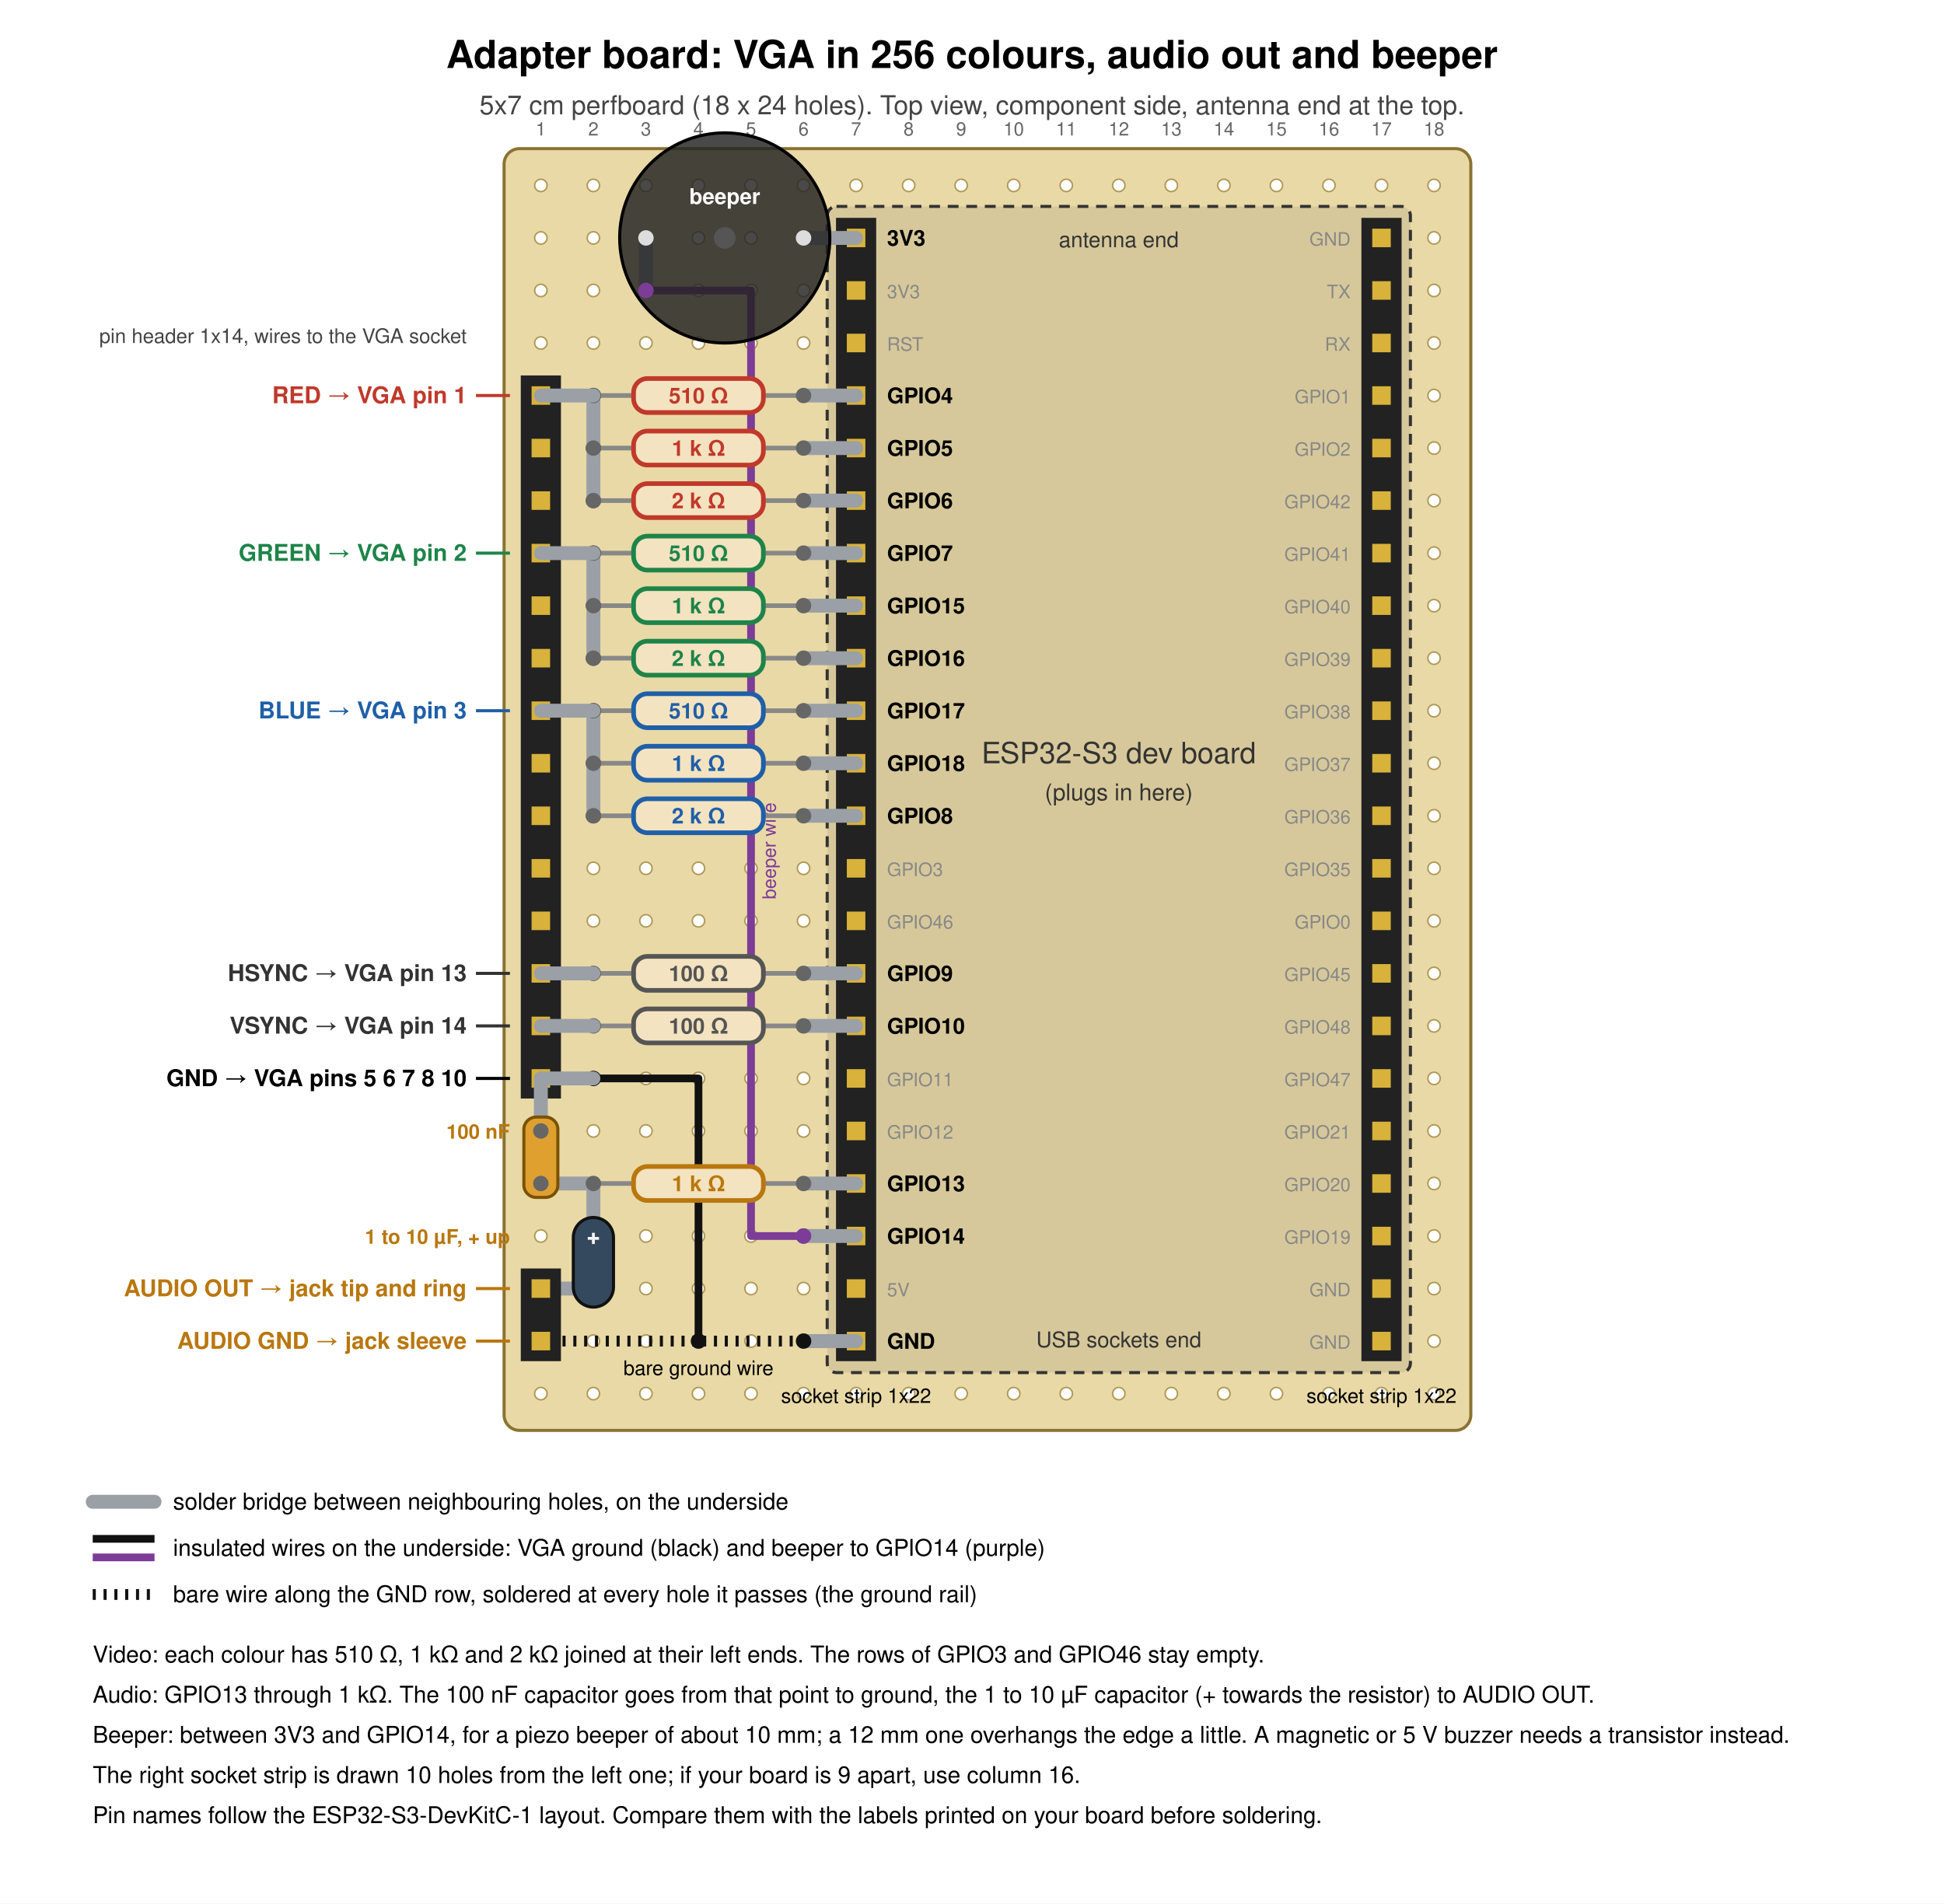
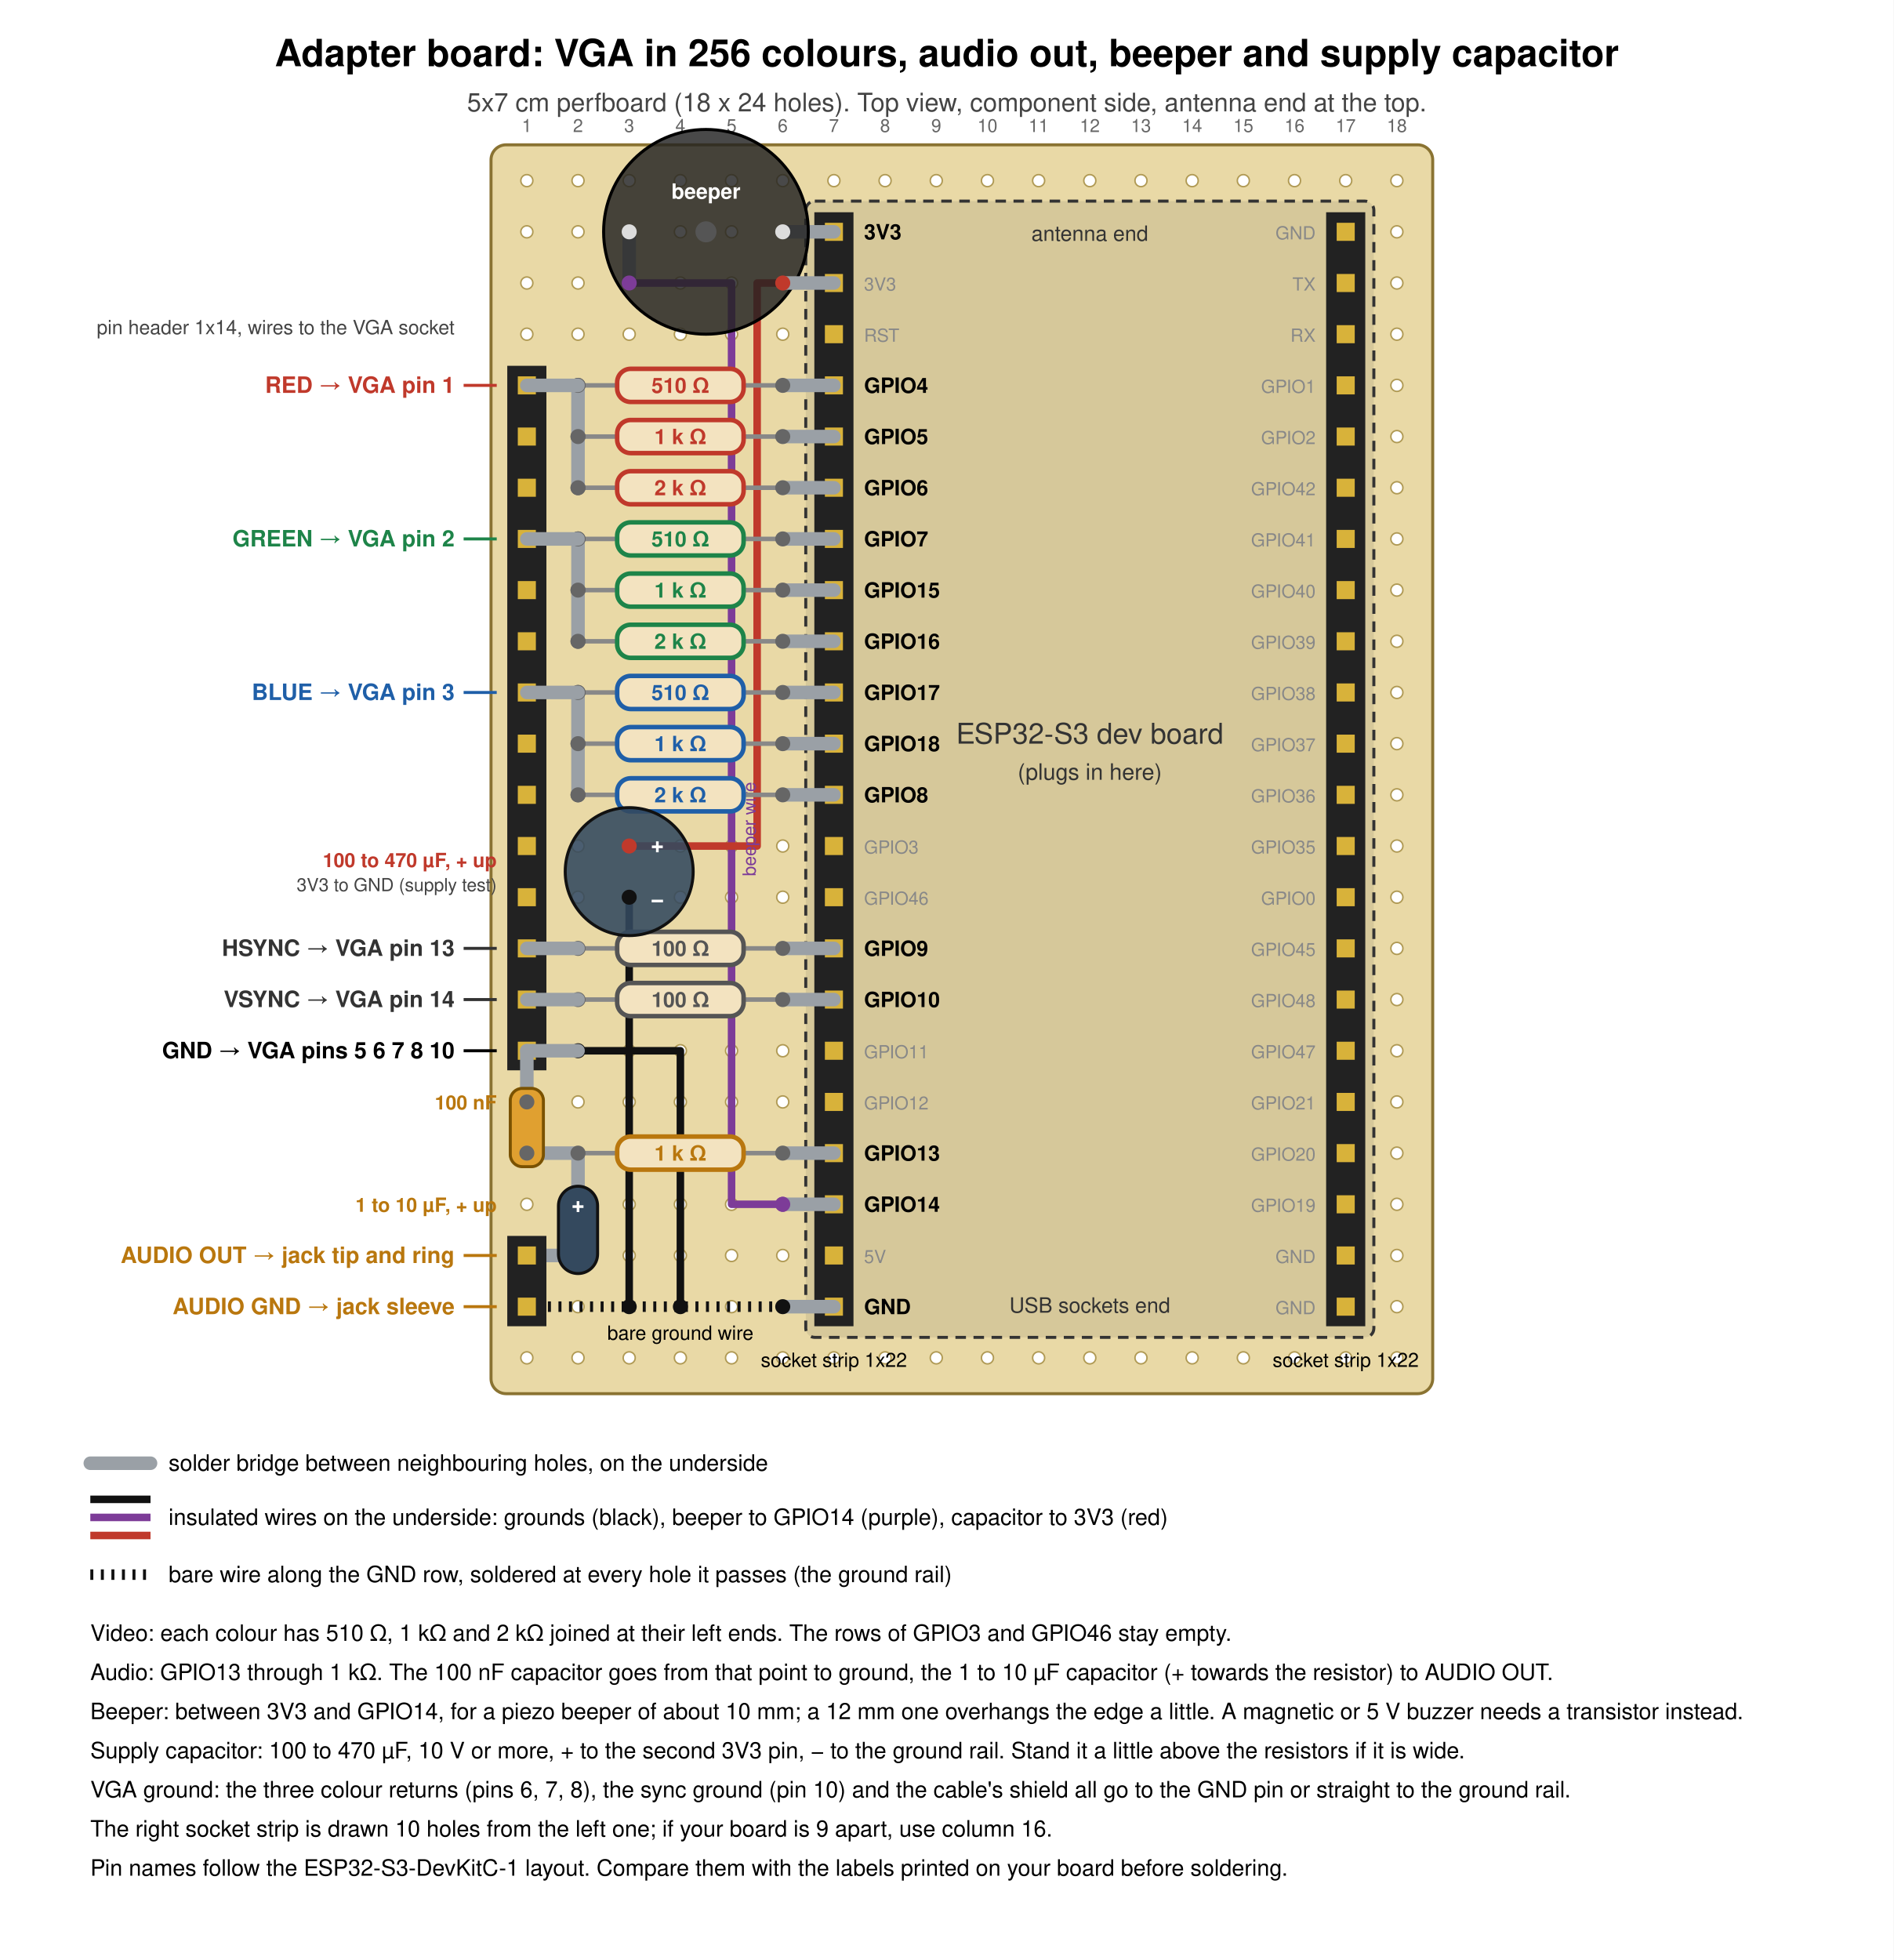
- <svg xmlns="http://www.w3.org/2000/svg" width="1258" height="1232" viewBox="0 0 1258 1232" font-family="Helvetica,Arial,sans-serif">
-   <rect width="1258" height="1232" fill="#fff" />
-   <text x="629.0" y="44" text-anchor="middle" font-size="25" font-weight="bold">Adapter board: VGA in 256 colours, audio out and beeper</text>
+ <svg xmlns="http://www.w3.org/2000/svg" width="1258" height="1302" viewBox="0 0 1258 1302" font-family="Helvetica,Arial,sans-serif">
+   <rect width="1258" height="1302" fill="#fff" />
+   <text x="629.0" y="44" text-anchor="middle" font-size="25" font-weight="bold">Adapter board: VGA in 256 colours, audio out, beeper and supply capacitor</text>
  <text x="629.0" y="74" text-anchor="middle" font-size="17" fill="#444">5x7 cm perfboard (18 x 24 holes). Top view, component side, antenna end at the top.</text>
  <rect x="326.2" y="96.2" width="625.6" height="829.6" rx="10" fill="#e9d9a6" stroke="#8a7332" stroke-width="2" />
  <circle cx="350" cy="120" r="4" fill="#fff" stroke="#b09a55" />
  <circle cx="350" cy="154" r="4" fill="#fff" stroke="#b09a55" />
  <circle cx="350" cy="188" r="4" fill="#fff" stroke="#b09a55" />
  <circle cx="350" cy="222" r="4" fill="#fff" stroke="#b09a55" />
  <circle cx="350" cy="256" r="4" fill="#fff" stroke="#b09a55" />
  <circle cx="350" cy="290" r="4" fill="#fff" stroke="#b09a55" />
  <circle cx="350" cy="324" r="4" fill="#fff" stroke="#b09a55" />
  <circle cx="350" cy="358" r="4" fill="#fff" stroke="#b09a55" />
  <circle cx="350" cy="392" r="4" fill="#fff" stroke="#b09a55" />
  <circle cx="350" cy="426" r="4" fill="#fff" stroke="#b09a55" />
  <circle cx="350" cy="460" r="4" fill="#fff" stroke="#b09a55" />
  <circle cx="350" cy="494" r="4" fill="#fff" stroke="#b09a55" />
  <circle cx="350" cy="528" r="4" fill="#fff" stroke="#b09a55" />
  <circle cx="350" cy="562" r="4" fill="#fff" stroke="#b09a55" />
  <circle cx="350" cy="596" r="4" fill="#fff" stroke="#b09a55" />
  <circle cx="350" cy="630" r="4" fill="#fff" stroke="#b09a55" />
  <circle cx="350" cy="664" r="4" fill="#fff" stroke="#b09a55" />
  <circle cx="350" cy="698" r="4" fill="#fff" stroke="#b09a55" />
  <circle cx="350" cy="732" r="4" fill="#fff" stroke="#b09a55" />
  <circle cx="350" cy="766" r="4" fill="#fff" stroke="#b09a55" />
  <circle cx="350" cy="800" r="4" fill="#fff" stroke="#b09a55" />
  <circle cx="350" cy="834" r="4" fill="#fff" stroke="#b09a55" />
  <circle cx="350" cy="868" r="4" fill="#fff" stroke="#b09a55" />
  <circle cx="350" cy="902" r="4" fill="#fff" stroke="#b09a55" />
  <text x="350" y="87.7" text-anchor="middle" font-size="12" fill="#666">1</text>
  <circle cx="384" cy="120" r="4" fill="#fff" stroke="#b09a55" />
  <circle cx="384" cy="154" r="4" fill="#fff" stroke="#b09a55" />
  <circle cx="384" cy="188" r="4" fill="#fff" stroke="#b09a55" />
  <circle cx="384" cy="222" r="4" fill="#fff" stroke="#b09a55" />
  <circle cx="384" cy="256" r="4" fill="#fff" stroke="#b09a55" />
  <circle cx="384" cy="290" r="4" fill="#fff" stroke="#b09a55" />
  <circle cx="384" cy="324" r="4" fill="#fff" stroke="#b09a55" />
  <circle cx="384" cy="358" r="4" fill="#fff" stroke="#b09a55" />
  <circle cx="384" cy="392" r="4" fill="#fff" stroke="#b09a55" />
  <circle cx="384" cy="426" r="4" fill="#fff" stroke="#b09a55" />
  <circle cx="384" cy="460" r="4" fill="#fff" stroke="#b09a55" />
  <circle cx="384" cy="494" r="4" fill="#fff" stroke="#b09a55" />
  <circle cx="384" cy="528" r="4" fill="#fff" stroke="#b09a55" />
  <circle cx="384" cy="562" r="4" fill="#fff" stroke="#b09a55" />
  <circle cx="384" cy="596" r="4" fill="#fff" stroke="#b09a55" />
  <circle cx="384" cy="630" r="4" fill="#fff" stroke="#b09a55" />
  <circle cx="384" cy="664" r="4" fill="#fff" stroke="#b09a55" />
  <circle cx="384" cy="698" r="4" fill="#fff" stroke="#b09a55" />
  <circle cx="384" cy="732" r="4" fill="#fff" stroke="#b09a55" />
  <circle cx="384" cy="766" r="4" fill="#fff" stroke="#b09a55" />
  <circle cx="384" cy="800" r="4" fill="#fff" stroke="#b09a55" />
  <circle cx="384" cy="834" r="4" fill="#fff" stroke="#b09a55" />
  <circle cx="384" cy="868" r="4" fill="#fff" stroke="#b09a55" />
  <circle cx="384" cy="902" r="4" fill="#fff" stroke="#b09a55" />
  <text x="384" y="87.7" text-anchor="middle" font-size="12" fill="#666">2</text>
  <circle cx="418" cy="120" r="4" fill="#fff" stroke="#b09a55" />
  <circle cx="418" cy="154" r="4" fill="#fff" stroke="#b09a55" />
  <circle cx="418" cy="188" r="4" fill="#fff" stroke="#b09a55" />
  <circle cx="418" cy="222" r="4" fill="#fff" stroke="#b09a55" />
  <circle cx="418" cy="256" r="4" fill="#fff" stroke="#b09a55" />
  <circle cx="418" cy="290" r="4" fill="#fff" stroke="#b09a55" />
  <circle cx="418" cy="324" r="4" fill="#fff" stroke="#b09a55" />
  <circle cx="418" cy="358" r="4" fill="#fff" stroke="#b09a55" />
  <circle cx="418" cy="392" r="4" fill="#fff" stroke="#b09a55" />
  <circle cx="418" cy="426" r="4" fill="#fff" stroke="#b09a55" />
  <circle cx="418" cy="460" r="4" fill="#fff" stroke="#b09a55" />
  <circle cx="418" cy="494" r="4" fill="#fff" stroke="#b09a55" />
  <circle cx="418" cy="528" r="4" fill="#fff" stroke="#b09a55" />
  <circle cx="418" cy="562" r="4" fill="#fff" stroke="#b09a55" />
  <circle cx="418" cy="596" r="4" fill="#fff" stroke="#b09a55" />
  <circle cx="418" cy="630" r="4" fill="#fff" stroke="#b09a55" />
  <circle cx="418" cy="664" r="4" fill="#fff" stroke="#b09a55" />
  <circle cx="418" cy="698" r="4" fill="#fff" stroke="#b09a55" />
  <circle cx="418" cy="732" r="4" fill="#fff" stroke="#b09a55" />
  <circle cx="418" cy="766" r="4" fill="#fff" stroke="#b09a55" />
  <circle cx="418" cy="800" r="4" fill="#fff" stroke="#b09a55" />
  <circle cx="418" cy="834" r="4" fill="#fff" stroke="#b09a55" />
  <circle cx="418" cy="868" r="4" fill="#fff" stroke="#b09a55" />
  <circle cx="418" cy="902" r="4" fill="#fff" stroke="#b09a55" />
  <text x="418" y="87.7" text-anchor="middle" font-size="12" fill="#666">3</text>
  <circle cx="452" cy="120" r="4" fill="#fff" stroke="#b09a55" />
  <circle cx="452" cy="154" r="4" fill="#fff" stroke="#b09a55" />
  <circle cx="452" cy="188" r="4" fill="#fff" stroke="#b09a55" />
  <circle cx="452" cy="222" r="4" fill="#fff" stroke="#b09a55" />
  <circle cx="452" cy="256" r="4" fill="#fff" stroke="#b09a55" />
  <circle cx="452" cy="290" r="4" fill="#fff" stroke="#b09a55" />
  <circle cx="452" cy="324" r="4" fill="#fff" stroke="#b09a55" />
  <circle cx="452" cy="358" r="4" fill="#fff" stroke="#b09a55" />
  <circle cx="452" cy="392" r="4" fill="#fff" stroke="#b09a55" />
  <circle cx="452" cy="426" r="4" fill="#fff" stroke="#b09a55" />
  <circle cx="452" cy="460" r="4" fill="#fff" stroke="#b09a55" />
  <circle cx="452" cy="494" r="4" fill="#fff" stroke="#b09a55" />
  <circle cx="452" cy="528" r="4" fill="#fff" stroke="#b09a55" />
  <circle cx="452" cy="562" r="4" fill="#fff" stroke="#b09a55" />
  <circle cx="452" cy="596" r="4" fill="#fff" stroke="#b09a55" />
  <circle cx="452" cy="630" r="4" fill="#fff" stroke="#b09a55" />
  <circle cx="452" cy="664" r="4" fill="#fff" stroke="#b09a55" />
  <circle cx="452" cy="698" r="4" fill="#fff" stroke="#b09a55" />
  <circle cx="452" cy="732" r="4" fill="#fff" stroke="#b09a55" />
  <circle cx="452" cy="766" r="4" fill="#fff" stroke="#b09a55" />
  <circle cx="452" cy="800" r="4" fill="#fff" stroke="#b09a55" />
  <circle cx="452" cy="834" r="4" fill="#fff" stroke="#b09a55" />
  <circle cx="452" cy="868" r="4" fill="#fff" stroke="#b09a55" />
  <circle cx="452" cy="902" r="4" fill="#fff" stroke="#b09a55" />
  <text x="452" y="87.7" text-anchor="middle" font-size="12" fill="#666">4</text>
  <circle cx="486" cy="120" r="4" fill="#fff" stroke="#b09a55" />
  <circle cx="486" cy="154" r="4" fill="#fff" stroke="#b09a55" />
  <circle cx="486" cy="188" r="4" fill="#fff" stroke="#b09a55" />
  <circle cx="486" cy="222" r="4" fill="#fff" stroke="#b09a55" />
  <circle cx="486" cy="256" r="4" fill="#fff" stroke="#b09a55" />
  <circle cx="486" cy="290" r="4" fill="#fff" stroke="#b09a55" />
  <circle cx="486" cy="324" r="4" fill="#fff" stroke="#b09a55" />
  <circle cx="486" cy="358" r="4" fill="#fff" stroke="#b09a55" />
  <circle cx="486" cy="392" r="4" fill="#fff" stroke="#b09a55" />
  <circle cx="486" cy="426" r="4" fill="#fff" stroke="#b09a55" />
  <circle cx="486" cy="460" r="4" fill="#fff" stroke="#b09a55" />
  <circle cx="486" cy="494" r="4" fill="#fff" stroke="#b09a55" />
  <circle cx="486" cy="528" r="4" fill="#fff" stroke="#b09a55" />
  <circle cx="486" cy="562" r="4" fill="#fff" stroke="#b09a55" />
  <circle cx="486" cy="596" r="4" fill="#fff" stroke="#b09a55" />
  <circle cx="486" cy="630" r="4" fill="#fff" stroke="#b09a55" />
  <circle cx="486" cy="664" r="4" fill="#fff" stroke="#b09a55" />
  <circle cx="486" cy="698" r="4" fill="#fff" stroke="#b09a55" />
  <circle cx="486" cy="732" r="4" fill="#fff" stroke="#b09a55" />
  <circle cx="486" cy="766" r="4" fill="#fff" stroke="#b09a55" />
  <circle cx="486" cy="800" r="4" fill="#fff" stroke="#b09a55" />
  <circle cx="486" cy="834" r="4" fill="#fff" stroke="#b09a55" />
  <circle cx="486" cy="868" r="4" fill="#fff" stroke="#b09a55" />
  <circle cx="486" cy="902" r="4" fill="#fff" stroke="#b09a55" />
  <text x="486" y="87.7" text-anchor="middle" font-size="12" fill="#666">5</text>
  <circle cx="520" cy="120" r="4" fill="#fff" stroke="#b09a55" />
  <circle cx="520" cy="154" r="4" fill="#fff" stroke="#b09a55" />
  <circle cx="520" cy="188" r="4" fill="#fff" stroke="#b09a55" />
  <circle cx="520" cy="222" r="4" fill="#fff" stroke="#b09a55" />
  <circle cx="520" cy="256" r="4" fill="#fff" stroke="#b09a55" />
  <circle cx="520" cy="290" r="4" fill="#fff" stroke="#b09a55" />
  <circle cx="520" cy="324" r="4" fill="#fff" stroke="#b09a55" />
  <circle cx="520" cy="358" r="4" fill="#fff" stroke="#b09a55" />
  <circle cx="520" cy="392" r="4" fill="#fff" stroke="#b09a55" />
  <circle cx="520" cy="426" r="4" fill="#fff" stroke="#b09a55" />
  <circle cx="520" cy="460" r="4" fill="#fff" stroke="#b09a55" />
  <circle cx="520" cy="494" r="4" fill="#fff" stroke="#b09a55" />
  <circle cx="520" cy="528" r="4" fill="#fff" stroke="#b09a55" />
  <circle cx="520" cy="562" r="4" fill="#fff" stroke="#b09a55" />
  <circle cx="520" cy="596" r="4" fill="#fff" stroke="#b09a55" />
  <circle cx="520" cy="630" r="4" fill="#fff" stroke="#b09a55" />
  <circle cx="520" cy="664" r="4" fill="#fff" stroke="#b09a55" />
  <circle cx="520" cy="698" r="4" fill="#fff" stroke="#b09a55" />
  <circle cx="520" cy="732" r="4" fill="#fff" stroke="#b09a55" />
  <circle cx="520" cy="766" r="4" fill="#fff" stroke="#b09a55" />
  <circle cx="520" cy="800" r="4" fill="#fff" stroke="#b09a55" />
  <circle cx="520" cy="834" r="4" fill="#fff" stroke="#b09a55" />
  <circle cx="520" cy="868" r="4" fill="#fff" stroke="#b09a55" />
  <circle cx="520" cy="902" r="4" fill="#fff" stroke="#b09a55" />
  <text x="520" y="87.7" text-anchor="middle" font-size="12" fill="#666">6</text>
  <circle cx="554" cy="120" r="4" fill="#fff" stroke="#b09a55" />
  <circle cx="554" cy="154" r="4" fill="#fff" stroke="#b09a55" />
  <circle cx="554" cy="188" r="4" fill="#fff" stroke="#b09a55" />
  <circle cx="554" cy="222" r="4" fill="#fff" stroke="#b09a55" />
  <circle cx="554" cy="256" r="4" fill="#fff" stroke="#b09a55" />
  <circle cx="554" cy="290" r="4" fill="#fff" stroke="#b09a55" />
  <circle cx="554" cy="324" r="4" fill="#fff" stroke="#b09a55" />
  <circle cx="554" cy="358" r="4" fill="#fff" stroke="#b09a55" />
  <circle cx="554" cy="392" r="4" fill="#fff" stroke="#b09a55" />
  <circle cx="554" cy="426" r="4" fill="#fff" stroke="#b09a55" />
  <circle cx="554" cy="460" r="4" fill="#fff" stroke="#b09a55" />
  <circle cx="554" cy="494" r="4" fill="#fff" stroke="#b09a55" />
  <circle cx="554" cy="528" r="4" fill="#fff" stroke="#b09a55" />
  <circle cx="554" cy="562" r="4" fill="#fff" stroke="#b09a55" />
  <circle cx="554" cy="596" r="4" fill="#fff" stroke="#b09a55" />
  <circle cx="554" cy="630" r="4" fill="#fff" stroke="#b09a55" />
  <circle cx="554" cy="664" r="4" fill="#fff" stroke="#b09a55" />
  <circle cx="554" cy="698" r="4" fill="#fff" stroke="#b09a55" />
  <circle cx="554" cy="732" r="4" fill="#fff" stroke="#b09a55" />
  <circle cx="554" cy="766" r="4" fill="#fff" stroke="#b09a55" />
  <circle cx="554" cy="800" r="4" fill="#fff" stroke="#b09a55" />
  <circle cx="554" cy="834" r="4" fill="#fff" stroke="#b09a55" />
  <circle cx="554" cy="868" r="4" fill="#fff" stroke="#b09a55" />
  <circle cx="554" cy="902" r="4" fill="#fff" stroke="#b09a55" />
  <text x="554" y="87.7" text-anchor="middle" font-size="12" fill="#666">7</text>
  <circle cx="588" cy="120" r="4" fill="#fff" stroke="#b09a55" />
  <circle cx="588" cy="902" r="4" fill="#fff" stroke="#b09a55" />
  <text x="588" y="87.7" text-anchor="middle" font-size="12" fill="#666">8</text>
  <circle cx="622" cy="120" r="4" fill="#fff" stroke="#b09a55" />
  <circle cx="622" cy="902" r="4" fill="#fff" stroke="#b09a55" />
  <text x="622" y="87.7" text-anchor="middle" font-size="12" fill="#666">9</text>
  <circle cx="656" cy="120" r="4" fill="#fff" stroke="#b09a55" />
  <circle cx="656" cy="902" r="4" fill="#fff" stroke="#b09a55" />
  <text x="656" y="87.7" text-anchor="middle" font-size="12" fill="#666">10</text>
  <circle cx="690" cy="120" r="4" fill="#fff" stroke="#b09a55" />
  <circle cx="690" cy="902" r="4" fill="#fff" stroke="#b09a55" />
  <text x="690" y="87.7" text-anchor="middle" font-size="12" fill="#666">11</text>
  <circle cx="724" cy="120" r="4" fill="#fff" stroke="#b09a55" />
  <circle cx="724" cy="902" r="4" fill="#fff" stroke="#b09a55" />
  <text x="724" y="87.7" text-anchor="middle" font-size="12" fill="#666">12</text>
  <circle cx="758" cy="120" r="4" fill="#fff" stroke="#b09a55" />
  <circle cx="758" cy="902" r="4" fill="#fff" stroke="#b09a55" />
  <text x="758" y="87.7" text-anchor="middle" font-size="12" fill="#666">13</text>
  <circle cx="792" cy="120" r="4" fill="#fff" stroke="#b09a55" />
  <circle cx="792" cy="902" r="4" fill="#fff" stroke="#b09a55" />
  <text x="792" y="87.7" text-anchor="middle" font-size="12" fill="#666">14</text>
  <circle cx="826" cy="120" r="4" fill="#fff" stroke="#b09a55" />
  <circle cx="826" cy="902" r="4" fill="#fff" stroke="#b09a55" />
  <text x="826" y="87.7" text-anchor="middle" font-size="12" fill="#666">15</text>
  <circle cx="860" cy="120" r="4" fill="#fff" stroke="#b09a55" />
  <circle cx="860" cy="902" r="4" fill="#fff" stroke="#b09a55" />
  <text x="860" y="87.7" text-anchor="middle" font-size="12" fill="#666">16</text>
  <circle cx="894" cy="120" r="4" fill="#fff" stroke="#b09a55" />
  <circle cx="894" cy="154" r="4" fill="#fff" stroke="#b09a55" />
  <circle cx="894" cy="188" r="4" fill="#fff" stroke="#b09a55" />
  <circle cx="894" cy="222" r="4" fill="#fff" stroke="#b09a55" />
  <circle cx="894" cy="256" r="4" fill="#fff" stroke="#b09a55" />
  <circle cx="894" cy="290" r="4" fill="#fff" stroke="#b09a55" />
  <circle cx="894" cy="324" r="4" fill="#fff" stroke="#b09a55" />
  <circle cx="894" cy="358" r="4" fill="#fff" stroke="#b09a55" />
  <circle cx="894" cy="392" r="4" fill="#fff" stroke="#b09a55" />
  <circle cx="894" cy="426" r="4" fill="#fff" stroke="#b09a55" />
  <circle cx="894" cy="460" r="4" fill="#fff" stroke="#b09a55" />
  <circle cx="894" cy="494" r="4" fill="#fff" stroke="#b09a55" />
  <circle cx="894" cy="528" r="4" fill="#fff" stroke="#b09a55" />
  <circle cx="894" cy="562" r="4" fill="#fff" stroke="#b09a55" />
  <circle cx="894" cy="596" r="4" fill="#fff" stroke="#b09a55" />
  <circle cx="894" cy="630" r="4" fill="#fff" stroke="#b09a55" />
  <circle cx="894" cy="664" r="4" fill="#fff" stroke="#b09a55" />
  <circle cx="894" cy="698" r="4" fill="#fff" stroke="#b09a55" />
  <circle cx="894" cy="732" r="4" fill="#fff" stroke="#b09a55" />
  <circle cx="894" cy="766" r="4" fill="#fff" stroke="#b09a55" />
  <circle cx="894" cy="800" r="4" fill="#fff" stroke="#b09a55" />
  <circle cx="894" cy="834" r="4" fill="#fff" stroke="#b09a55" />
  <circle cx="894" cy="868" r="4" fill="#fff" stroke="#b09a55" />
  <circle cx="894" cy="902" r="4" fill="#fff" stroke="#b09a55" />
  <text x="894" y="87.7" text-anchor="middle" font-size="12" fill="#666">17</text>
  <circle cx="928" cy="120" r="4" fill="#fff" stroke="#b09a55" />
  <circle cx="928" cy="154" r="4" fill="#fff" stroke="#b09a55" />
  <circle cx="928" cy="188" r="4" fill="#fff" stroke="#b09a55" />
  <circle cx="928" cy="222" r="4" fill="#fff" stroke="#b09a55" />
  <circle cx="928" cy="256" r="4" fill="#fff" stroke="#b09a55" />
  <circle cx="928" cy="290" r="4" fill="#fff" stroke="#b09a55" />
  <circle cx="928" cy="324" r="4" fill="#fff" stroke="#b09a55" />
  <circle cx="928" cy="358" r="4" fill="#fff" stroke="#b09a55" />
  <circle cx="928" cy="392" r="4" fill="#fff" stroke="#b09a55" />
  <circle cx="928" cy="426" r="4" fill="#fff" stroke="#b09a55" />
  <circle cx="928" cy="460" r="4" fill="#fff" stroke="#b09a55" />
  <circle cx="928" cy="494" r="4" fill="#fff" stroke="#b09a55" />
  <circle cx="928" cy="528" r="4" fill="#fff" stroke="#b09a55" />
  <circle cx="928" cy="562" r="4" fill="#fff" stroke="#b09a55" />
  <circle cx="928" cy="596" r="4" fill="#fff" stroke="#b09a55" />
  <circle cx="928" cy="630" r="4" fill="#fff" stroke="#b09a55" />
  <circle cx="928" cy="664" r="4" fill="#fff" stroke="#b09a55" />
  <circle cx="928" cy="698" r="4" fill="#fff" stroke="#b09a55" />
  <circle cx="928" cy="732" r="4" fill="#fff" stroke="#b09a55" />
  <circle cx="928" cy="766" r="4" fill="#fff" stroke="#b09a55" />
  <circle cx="928" cy="800" r="4" fill="#fff" stroke="#b09a55" />
  <circle cx="928" cy="834" r="4" fill="#fff" stroke="#b09a55" />
  <circle cx="928" cy="868" r="4" fill="#fff" stroke="#b09a55" />
  <circle cx="928" cy="902" r="4" fill="#fff" stroke="#b09a55" />
  <text x="928" y="87.7" text-anchor="middle" font-size="12" fill="#666">18</text>
  <rect x="535.3" y="133.6" width="377.4" height="754.8" rx="6" fill="#2b2b2b" fill-opacity="0.10" stroke="#333" stroke-dasharray="7 5" stroke-width="2" />
  <text x="724.0" y="494" text-anchor="middle" font-size="19" fill="#333">ESP32-S3 dev board</text>
  <text x="724.0" y="518" text-anchor="middle" font-size="15" fill="#333">(plugs in here)</text>
  <text x="724.0" y="160" text-anchor="middle" font-size="14" fill="#333">antenna end</text>
  <text x="724.0" y="872" text-anchor="middle" font-size="14" fill="#333">USB sockets end</text>
  <rect x="541" y="141" width="26" height="740" fill="#222" />
  <rect x="548" y="148" width="12" height="12" fill="#d8b23a" />
  <text x="574" y="159" text-anchor="start" font-size="14" font-weight="bold" fill="#000">3V3</text>
  <rect x="548" y="182" width="12" height="12" fill="#d8b23a" />
  <text x="574" y="193" text-anchor="start" font-size="12" font-weight="normal" fill="#888">3V3</text>
  <rect x="548" y="216" width="12" height="12" fill="#d8b23a" />
  <text x="574" y="227" text-anchor="start" font-size="12" font-weight="normal" fill="#888">RST</text>
  <rect x="548" y="250" width="12" height="12" fill="#d8b23a" />
  <text x="574" y="261" text-anchor="start" font-size="14" font-weight="bold" fill="#000">GPIO4</text>
  <rect x="548" y="284" width="12" height="12" fill="#d8b23a" />
  <text x="574" y="295" text-anchor="start" font-size="14" font-weight="bold" fill="#000">GPIO5</text>
  <rect x="548" y="318" width="12" height="12" fill="#d8b23a" />
  <text x="574" y="329" text-anchor="start" font-size="14" font-weight="bold" fill="#000">GPIO6</text>
  <rect x="548" y="352" width="12" height="12" fill="#d8b23a" />
  <text x="574" y="363" text-anchor="start" font-size="14" font-weight="bold" fill="#000">GPIO7</text>
  <rect x="548" y="386" width="12" height="12" fill="#d8b23a" />
  <text x="574" y="397" text-anchor="start" font-size="14" font-weight="bold" fill="#000">GPIO15</text>
  <rect x="548" y="420" width="12" height="12" fill="#d8b23a" />
  <text x="574" y="431" text-anchor="start" font-size="14" font-weight="bold" fill="#000">GPIO16</text>
  <rect x="548" y="454" width="12" height="12" fill="#d8b23a" />
  <text x="574" y="465" text-anchor="start" font-size="14" font-weight="bold" fill="#000">GPIO17</text>
  <rect x="548" y="488" width="12" height="12" fill="#d8b23a" />
  <text x="574" y="499" text-anchor="start" font-size="14" font-weight="bold" fill="#000">GPIO18</text>
  <rect x="548" y="522" width="12" height="12" fill="#d8b23a" />
  <text x="574" y="533" text-anchor="start" font-size="14" font-weight="bold" fill="#000">GPIO8</text>
  <rect x="548" y="556" width="12" height="12" fill="#d8b23a" />
  <text x="574" y="567" text-anchor="start" font-size="12" font-weight="normal" fill="#888">GPIO3</text>
  <rect x="548" y="590" width="12" height="12" fill="#d8b23a" />
  <text x="574" y="601" text-anchor="start" font-size="12" font-weight="normal" fill="#888">GPIO46</text>
  <rect x="548" y="624" width="12" height="12" fill="#d8b23a" />
  <text x="574" y="635" text-anchor="start" font-size="14" font-weight="bold" fill="#000">GPIO9</text>
  <rect x="548" y="658" width="12" height="12" fill="#d8b23a" />
  <text x="574" y="669" text-anchor="start" font-size="14" font-weight="bold" fill="#000">GPIO10</text>
  <rect x="548" y="692" width="12" height="12" fill="#d8b23a" />
  <text x="574" y="703" text-anchor="start" font-size="12" font-weight="normal" fill="#888">GPIO11</text>
  <rect x="548" y="726" width="12" height="12" fill="#d8b23a" />
  <text x="574" y="737" text-anchor="start" font-size="12" font-weight="normal" fill="#888">GPIO12</text>
  <rect x="548" y="760" width="12" height="12" fill="#d8b23a" />
  <text x="574" y="771" text-anchor="start" font-size="14" font-weight="bold" fill="#000">GPIO13</text>
  <rect x="548" y="794" width="12" height="12" fill="#d8b23a" />
  <text x="574" y="805" text-anchor="start" font-size="14" font-weight="bold" fill="#000">GPIO14</text>
  <rect x="548" y="828" width="12" height="12" fill="#d8b23a" />
  <text x="574" y="839" text-anchor="start" font-size="12" font-weight="normal" fill="#888">5V</text>
  <rect x="548" y="862" width="12" height="12" fill="#d8b23a" />
  <text x="574" y="873" text-anchor="start" font-size="14" font-weight="bold" fill="#000">GND</text>
  <rect x="881" y="141" width="26" height="740" fill="#222" />
  <rect x="888" y="148" width="12" height="12" fill="#d8b23a" />
  <text x="874" y="159" text-anchor="end" font-size="12" font-weight="normal" fill="#888">GND</text>
  <rect x="888" y="182" width="12" height="12" fill="#d8b23a" />
  <text x="874" y="193" text-anchor="end" font-size="12" font-weight="normal" fill="#888">TX</text>
  <rect x="888" y="216" width="12" height="12" fill="#d8b23a" />
  <text x="874" y="227" text-anchor="end" font-size="12" font-weight="normal" fill="#888">RX</text>
  <rect x="888" y="250" width="12" height="12" fill="#d8b23a" />
  <text x="874" y="261" text-anchor="end" font-size="12" font-weight="normal" fill="#888">GPIO1</text>
  <rect x="888" y="284" width="12" height="12" fill="#d8b23a" />
  <text x="874" y="295" text-anchor="end" font-size="12" font-weight="normal" fill="#888">GPIO2</text>
  <rect x="888" y="318" width="12" height="12" fill="#d8b23a" />
  <text x="874" y="329" text-anchor="end" font-size="12" font-weight="normal" fill="#888">GPIO42</text>
  <rect x="888" y="352" width="12" height="12" fill="#d8b23a" />
  <text x="874" y="363" text-anchor="end" font-size="12" font-weight="normal" fill="#888">GPIO41</text>
  <rect x="888" y="386" width="12" height="12" fill="#d8b23a" />
  <text x="874" y="397" text-anchor="end" font-size="12" font-weight="normal" fill="#888">GPIO40</text>
  <rect x="888" y="420" width="12" height="12" fill="#d8b23a" />
  <text x="874" y="431" text-anchor="end" font-size="12" font-weight="normal" fill="#888">GPIO39</text>
  <rect x="888" y="454" width="12" height="12" fill="#d8b23a" />
  <text x="874" y="465" text-anchor="end" font-size="12" font-weight="normal" fill="#888">GPIO38</text>
  <rect x="888" y="488" width="12" height="12" fill="#d8b23a" />
  <text x="874" y="499" text-anchor="end" font-size="12" font-weight="normal" fill="#888">GPIO37</text>
  <rect x="888" y="522" width="12" height="12" fill="#d8b23a" />
  <text x="874" y="533" text-anchor="end" font-size="12" font-weight="normal" fill="#888">GPIO36</text>
  <rect x="888" y="556" width="12" height="12" fill="#d8b23a" />
  <text x="874" y="567" text-anchor="end" font-size="12" font-weight="normal" fill="#888">GPIO35</text>
  <rect x="888" y="590" width="12" height="12" fill="#d8b23a" />
  <text x="874" y="601" text-anchor="end" font-size="12" font-weight="normal" fill="#888">GPIO0</text>
  <rect x="888" y="624" width="12" height="12" fill="#d8b23a" />
  <text x="874" y="635" text-anchor="end" font-size="12" font-weight="normal" fill="#888">GPIO45</text>
  <rect x="888" y="658" width="12" height="12" fill="#d8b23a" />
  <text x="874" y="669" text-anchor="end" font-size="12" font-weight="normal" fill="#888">GPIO48</text>
  <rect x="888" y="692" width="12" height="12" fill="#d8b23a" />
  <text x="874" y="703" text-anchor="end" font-size="12" font-weight="normal" fill="#888">GPIO47</text>
  <rect x="888" y="726" width="12" height="12" fill="#d8b23a" />
  <text x="874" y="737" text-anchor="end" font-size="12" font-weight="normal" fill="#888">GPIO21</text>
  <rect x="888" y="760" width="12" height="12" fill="#d8b23a" />
  <text x="874" y="771" text-anchor="end" font-size="12" font-weight="normal" fill="#888">GPIO20</text>
  <rect x="888" y="794" width="12" height="12" fill="#d8b23a" />
  <text x="874" y="805" text-anchor="end" font-size="12" font-weight="normal" fill="#888">GPIO19</text>
  <rect x="888" y="828" width="12" height="12" fill="#d8b23a" />
  <text x="874" y="839" text-anchor="end" font-size="12" font-weight="normal" fill="#888">GND</text>
  <rect x="888" y="862" width="12" height="12" fill="#d8b23a" />
  <text x="874" y="873" text-anchor="end" font-size="12" font-weight="normal" fill="#888">GND</text>
  <text x="554" y="908" text-anchor="middle" font-size="13">socket strip 1x22</text>
  <text x="894" y="908" text-anchor="middle" font-size="13">socket strip 1x22</text>
  <polyline points="452,868 452,698 384,698" fill="none" stroke="#111" stroke-width="5" stroke-linejoin="round" />
  <polyline points="418,188 486,188 486,800 520,800" fill="none" stroke="#7d3c98" stroke-width="5" stroke-linejoin="round" />
+   <polyline points="418,562 503.0,562 503.0,188 520,188" fill="none" stroke="#c0392b" stroke-width="5" stroke-linejoin="round" />
+   <polyline points="418,596 418,868" fill="none" stroke="#111" stroke-width="5" stroke-linejoin="round" />
  <text x="502" y="582" font-size="12" fill="#7d3c98" transform="rotate(-90 502 582)">beeper wire</text>
  <line x1="384" y1="256" x2="520" y2="256" stroke="#888" stroke-width="3" />
  <rect x="410" y="245" width="84" height="22" rx="9" fill="#f3e3c0" stroke="#c0392b" stroke-width="3" />
  <text x="452" y="261" text-anchor="middle" font-size="14" font-weight="bold" fill="#c0392b">510 Ω</text>
  <line x1="520" y1="256" x2="554" y2="256" stroke="#9aa0a6" stroke-width="9" stroke-linecap="round" />
  <circle cx="384" cy="256" r="5" fill="#666" />
  <circle cx="520" cy="256" r="5" fill="#666" />
  <line x1="384" y1="290" x2="520" y2="290" stroke="#888" stroke-width="3" />
  <rect x="410" y="279" width="84" height="22" rx="9" fill="#f3e3c0" stroke="#c0392b" stroke-width="3" />
  <text x="452" y="295" text-anchor="middle" font-size="14" font-weight="bold" fill="#c0392b">1 k Ω</text>
  <line x1="520" y1="290" x2="554" y2="290" stroke="#9aa0a6" stroke-width="9" stroke-linecap="round" />
  <circle cx="384" cy="290" r="5" fill="#666" />
  <circle cx="520" cy="290" r="5" fill="#666" />
  <line x1="384" y1="324" x2="520" y2="324" stroke="#888" stroke-width="3" />
  <rect x="410" y="313" width="84" height="22" rx="9" fill="#f3e3c0" stroke="#c0392b" stroke-width="3" />
  <text x="452" y="329" text-anchor="middle" font-size="14" font-weight="bold" fill="#c0392b">2 k Ω</text>
  <line x1="520" y1="324" x2="554" y2="324" stroke="#9aa0a6" stroke-width="9" stroke-linecap="round" />
  <circle cx="384" cy="324" r="5" fill="#666" />
  <circle cx="520" cy="324" r="5" fill="#666" />
  <line x1="384" y1="358" x2="520" y2="358" stroke="#888" stroke-width="3" />
  <rect x="410" y="347" width="84" height="22" rx="9" fill="#f3e3c0" stroke="#1e8449" stroke-width="3" />
  <text x="452" y="363" text-anchor="middle" font-size="14" font-weight="bold" fill="#1e8449">510 Ω</text>
  <line x1="520" y1="358" x2="554" y2="358" stroke="#9aa0a6" stroke-width="9" stroke-linecap="round" />
  <circle cx="384" cy="358" r="5" fill="#666" />
  <circle cx="520" cy="358" r="5" fill="#666" />
  <line x1="384" y1="392" x2="520" y2="392" stroke="#888" stroke-width="3" />
  <rect x="410" y="381" width="84" height="22" rx="9" fill="#f3e3c0" stroke="#1e8449" stroke-width="3" />
  <text x="452" y="397" text-anchor="middle" font-size="14" font-weight="bold" fill="#1e8449">1 k Ω</text>
  <line x1="520" y1="392" x2="554" y2="392" stroke="#9aa0a6" stroke-width="9" stroke-linecap="round" />
  <circle cx="384" cy="392" r="5" fill="#666" />
  <circle cx="520" cy="392" r="5" fill="#666" />
  <line x1="384" y1="426" x2="520" y2="426" stroke="#888" stroke-width="3" />
  <rect x="410" y="415" width="84" height="22" rx="9" fill="#f3e3c0" stroke="#1e8449" stroke-width="3" />
  <text x="452" y="431" text-anchor="middle" font-size="14" font-weight="bold" fill="#1e8449">2 k Ω</text>
  <line x1="520" y1="426" x2="554" y2="426" stroke="#9aa0a6" stroke-width="9" stroke-linecap="round" />
  <circle cx="384" cy="426" r="5" fill="#666" />
  <circle cx="520" cy="426" r="5" fill="#666" />
  <line x1="384" y1="460" x2="520" y2="460" stroke="#888" stroke-width="3" />
  <rect x="410" y="449" width="84" height="22" rx="9" fill="#f3e3c0" stroke="#1f5fa8" stroke-width="3" />
  <text x="452" y="465" text-anchor="middle" font-size="14" font-weight="bold" fill="#1f5fa8">510 Ω</text>
  <line x1="520" y1="460" x2="554" y2="460" stroke="#9aa0a6" stroke-width="9" stroke-linecap="round" />
  <circle cx="384" cy="460" r="5" fill="#666" />
  <circle cx="520" cy="460" r="5" fill="#666" />
  <line x1="384" y1="494" x2="520" y2="494" stroke="#888" stroke-width="3" />
  <rect x="410" y="483" width="84" height="22" rx="9" fill="#f3e3c0" stroke="#1f5fa8" stroke-width="3" />
  <text x="452" y="499" text-anchor="middle" font-size="14" font-weight="bold" fill="#1f5fa8">1 k Ω</text>
  <line x1="520" y1="494" x2="554" y2="494" stroke="#9aa0a6" stroke-width="9" stroke-linecap="round" />
  <circle cx="384" cy="494" r="5" fill="#666" />
  <circle cx="520" cy="494" r="5" fill="#666" />
  <line x1="384" y1="528" x2="520" y2="528" stroke="#888" stroke-width="3" />
  <rect x="410" y="517" width="84" height="22" rx="9" fill="#f3e3c0" stroke="#1f5fa8" stroke-width="3" />
  <text x="452" y="533" text-anchor="middle" font-size="14" font-weight="bold" fill="#1f5fa8">2 k Ω</text>
  <line x1="520" y1="528" x2="554" y2="528" stroke="#9aa0a6" stroke-width="9" stroke-linecap="round" />
  <circle cx="384" cy="528" r="5" fill="#666" />
  <circle cx="520" cy="528" r="5" fill="#666" />
  <line x1="384" y1="630" x2="520" y2="630" stroke="#888" stroke-width="3" />
  <rect x="410" y="619" width="84" height="22" rx="9" fill="#f3e3c0" stroke="#555" stroke-width="3" />
  <text x="452" y="635" text-anchor="middle" font-size="14" font-weight="bold" fill="#555">100 Ω</text>
  <line x1="520" y1="630" x2="554" y2="630" stroke="#9aa0a6" stroke-width="9" stroke-linecap="round" />
  <circle cx="384" cy="630" r="5" fill="#666" />
  <circle cx="520" cy="630" r="5" fill="#666" />
  <line x1="384" y1="664" x2="520" y2="664" stroke="#888" stroke-width="3" />
  <rect x="410" y="653" width="84" height="22" rx="9" fill="#f3e3c0" stroke="#555" stroke-width="3" />
  <text x="452" y="669" text-anchor="middle" font-size="14" font-weight="bold" fill="#555">100 Ω</text>
  <line x1="520" y1="664" x2="554" y2="664" stroke="#9aa0a6" stroke-width="9" stroke-linecap="round" />
  <circle cx="384" cy="664" r="5" fill="#666" />
  <circle cx="520" cy="664" r="5" fill="#666" />
  <rect x="337" y="243" width="26" height="468" fill="#222" />
  <rect x="344" y="250" width="12" height="12" fill="#d8b23a" />
  <rect x="344" y="284" width="12" height="12" fill="#d8b23a" />
  <rect x="344" y="318" width="12" height="12" fill="#d8b23a" />
  <rect x="344" y="352" width="12" height="12" fill="#d8b23a" />
  <rect x="344" y="386" width="12" height="12" fill="#d8b23a" />
  <rect x="344" y="420" width="12" height="12" fill="#d8b23a" />
  <rect x="344" y="454" width="12" height="12" fill="#d8b23a" />
  <rect x="344" y="488" width="12" height="12" fill="#d8b23a" />
  <rect x="344" y="522" width="12" height="12" fill="#d8b23a" />
  <rect x="344" y="556" width="12" height="12" fill="#d8b23a" />
  <rect x="344" y="590" width="12" height="12" fill="#d8b23a" />
  <rect x="344" y="624" width="12" height="12" fill="#d8b23a" />
  <rect x="344" y="658" width="12" height="12" fill="#d8b23a" />
  <rect x="344" y="692" width="12" height="12" fill="#d8b23a" />
  <line x1="384" y1="256" x2="384" y2="324" stroke="#9aa0a6" stroke-width="9" stroke-linecap="round" />
  <circle cx="384" cy="256" r="5" fill="#666" />
  <circle cx="384" cy="290" r="5" fill="#666" />
  <circle cx="384" cy="324" r="5" fill="#666" />
  <line x1="350" y1="256" x2="384" y2="256" stroke="#9aa0a6" stroke-width="9" stroke-linecap="round" />
  <line x1="330" y1="256" x2="308" y2="256" stroke="#c0392b" stroke-width="2" />
  <text x="302" y="261" text-anchor="end" font-size="15" font-weight="bold" fill="#c0392b">RED  →  VGA pin 1</text>
  <line x1="384" y1="358" x2="384" y2="426" stroke="#9aa0a6" stroke-width="9" stroke-linecap="round" />
  <circle cx="384" cy="358" r="5" fill="#666" />
  <circle cx="384" cy="392" r="5" fill="#666" />
  <circle cx="384" cy="426" r="5" fill="#666" />
  <line x1="350" y1="358" x2="384" y2="358" stroke="#9aa0a6" stroke-width="9" stroke-linecap="round" />
  <line x1="330" y1="358" x2="308" y2="358" stroke="#1e8449" stroke-width="2" />
  <text x="302" y="363" text-anchor="end" font-size="15" font-weight="bold" fill="#1e8449">GREEN  →  VGA pin 2</text>
  <line x1="384" y1="460" x2="384" y2="528" stroke="#9aa0a6" stroke-width="9" stroke-linecap="round" />
  <circle cx="384" cy="460" r="5" fill="#666" />
  <circle cx="384" cy="494" r="5" fill="#666" />
  <circle cx="384" cy="528" r="5" fill="#666" />
  <line x1="350" y1="460" x2="384" y2="460" stroke="#9aa0a6" stroke-width="9" stroke-linecap="round" />
  <line x1="330" y1="460" x2="308" y2="460" stroke="#1f5fa8" stroke-width="2" />
  <text x="302" y="465" text-anchor="end" font-size="15" font-weight="bold" fill="#1f5fa8">BLUE  →  VGA pin 3</text>
  <line x1="350" y1="630" x2="384" y2="630" stroke="#9aa0a6" stroke-width="9" stroke-linecap="round" />
  <line x1="330" y1="630" x2="308" y2="630" stroke="#333" stroke-width="2" />
  <text x="302" y="635" text-anchor="end" font-size="15" font-weight="bold" fill="#333">HSYNC  →  VGA pin 13</text>
  <line x1="350" y1="664" x2="384" y2="664" stroke="#9aa0a6" stroke-width="9" stroke-linecap="round" />
  <line x1="330" y1="664" x2="308" y2="664" stroke="#333" stroke-width="2" />
  <text x="302" y="669" text-anchor="end" font-size="15" font-weight="bold" fill="#333">VSYNC  →  VGA pin 14</text>
  <line x1="520" y1="868" x2="554" y2="868" stroke="#9aa0a6" stroke-width="9" stroke-linecap="round" />
  <line x1="350" y1="868" x2="520" y2="868" stroke="#111" stroke-width="7" stroke-dasharray="2 5" />
  <text x="452" y="890" text-anchor="middle" font-size="13">bare ground wire</text>
  <circle cx="384" cy="698" r="5" fill="#111" />
  <circle cx="452" cy="868" r="5" fill="#111" />
  <circle cx="520" cy="868" r="5" fill="#111" />
  <line x1="350" y1="698" x2="384" y2="698" stroke="#9aa0a6" stroke-width="9" stroke-linecap="round" />
  <line x1="330" y1="698" x2="308" y2="698" stroke="#000" stroke-width="2" />
  <text x="302" y="703" text-anchor="end" font-size="15" font-weight="bold" fill="#000">GND  →  VGA pins 5 6 7 8 10</text>
  <text x="302" y="222" text-anchor="end" font-size="13" fill="#444">pin header 1x14, wires to the VGA socket</text>
  <line x1="384" y1="766" x2="520" y2="766" stroke="#888" stroke-width="3" />
  <rect x="410" y="755" width="84" height="22" rx="9" fill="#f3e3c0" stroke="#b9770e" stroke-width="3" />
  <text x="452" y="771" text-anchor="middle" font-size="14" font-weight="bold" fill="#b9770e">1 k Ω</text>
  <line x1="520" y1="766" x2="554" y2="766" stroke="#9aa0a6" stroke-width="9" stroke-linecap="round" />
  <line x1="350" y1="766" x2="384" y2="766" stroke="#9aa0a6" stroke-width="9" stroke-linecap="round" />
  <line x1="384" y1="766" x2="384" y2="800" stroke="#9aa0a6" stroke-width="9" stroke-linecap="round" />
  <line x1="350" y1="698" x2="350" y2="732" stroke="#9aa0a6" stroke-width="9" stroke-linecap="round" />
  <line x1="350" y1="834" x2="384" y2="834" stroke="#9aa0a6" stroke-width="9" stroke-linecap="round" />
  <line x1="350" y1="868" x2="350" y2="868" stroke="#9aa0a6" stroke-width="9" stroke-linecap="round" />
  <rect x="339" y="723" width="22" height="52" rx="8" fill="#e0a030" stroke="#7a5200" stroke-width="2" />
  <text x="330" y="737" text-anchor="end" font-size="13" fill="#b9770e" font-weight="bold">100 nF</text>
  <rect x="371" y="788" width="26" height="58" rx="13" fill="#34495e" stroke="#111" stroke-width="2" />
  <text x="384" y="805" text-anchor="middle" font-size="15" font-weight="bold" fill="#fff">+</text>
  <text x="330" y="805" text-anchor="end" font-size="13" fill="#b9770e" font-weight="bold">1 to 10 µF, + up</text>
  <circle cx="384" cy="766" r="5" fill="#666" />
  <circle cx="520" cy="766" r="5" fill="#666" />
  <circle cx="350" cy="732" r="5" fill="#666" />
  <circle cx="350" cy="766" r="5" fill="#666" />
  <rect x="337" y="821" width="26" height="60" fill="#222" />
  <rect x="344" y="828" width="12" height="12" fill="#d8b23a" />
  <rect x="344" y="862" width="12" height="12" fill="#d8b23a" />
  <line x1="330" y1="834" x2="308" y2="834" stroke="#b9770e" stroke-width="2" />
  <text x="302" y="839" text-anchor="end" font-size="15" font-weight="bold" fill="#b9770e">AUDIO OUT  →  jack tip and ring</text>
  <line x1="330" y1="868" x2="308" y2="868" stroke="#b9770e" stroke-width="2" />
  <text x="302" y="873" text-anchor="end" font-size="15" font-weight="bold" fill="#b9770e">AUDIO GND  →  jack sleeve</text>
+   <circle cx="418" cy="579.0" r="42.5" fill="#34495e" fill-opacity="0.88" stroke="#111" stroke-width="2" />
+   <text x="436.7" y="566" text-anchor="middle" font-size="15" font-weight="bold" fill="#fff">+</text>
+   <text x="436.7" y="602" text-anchor="middle" font-size="15" font-weight="bold" fill="#fff">−</text>
+   <circle cx="418" cy="562" r="5" fill="#c0392b" />
+   <circle cx="418" cy="596" r="5" fill="#111" />
+   <circle cx="418" cy="868" r="5" fill="#111" />
+   <text x="330" y="576.0" text-anchor="end" font-size="13" fill="#c0392b" font-weight="bold">100 to 470 µF, + up</text>
+   <text x="330" y="592.0" text-anchor="end" font-size="12" fill="#444">3V3 to GND (supply test)</text>
  <line x1="520" y1="154" x2="554" y2="154" stroke="#9aa0a6" stroke-width="9" stroke-linecap="round" />
  <line x1="418" y1="154" x2="418" y2="188" stroke="#9aa0a6" stroke-width="9" stroke-linecap="round" />
  <circle cx="469.0" cy="154" r="68.0" fill="#222" fill-opacity="0.82" stroke="#000" stroke-width="2" />
  <circle cx="469.0" cy="154" r="7" fill="#555" />
  <text x="469.0" y="132" text-anchor="middle" font-size="14" font-weight="bold" fill="#fff">beeper</text>
  <circle cx="418" cy="154" r="5" fill="#ddd" />
  <circle cx="520" cy="154" r="5" fill="#ddd" />
  <circle cx="418" cy="188" r="5" fill="#7d3c98" />
  <circle cx="520" cy="800" r="5" fill="#7d3c98" />
+   <line x1="520" y1="188" x2="554" y2="188" stroke="#9aa0a6" stroke-width="9" stroke-linecap="round" />
+   <circle cx="520" cy="188" r="5" fill="#c0392b" />
  <line x1="520" y1="800" x2="554" y2="800" stroke="#9aa0a6" stroke-width="9" stroke-linecap="round" />
  <circle cx="520" cy="800" r="5" fill="#7d3c98" />
  <line x1="60" y1="972" x2="100" y2="972" stroke="#9aa0a6" stroke-width="9" stroke-linecap="round" />
  <text x="112" y="977" font-size="15">solder bridge between neighbouring holes, on the underside</text>
  <line x1="60" y1="996" x2="100" y2="996" stroke="#111" stroke-width="5" />
  <line x1="60" y1="1008" x2="100" y2="1008" stroke="#7d3c98" stroke-width="5" />
-   <text x="112" y="1007" font-size="15">insulated wires on the underside: VGA ground (black) and beeper to GPIO14 (purple)</text>
-   <line x1="60" y1="1032" x2="100" y2="1032" stroke="#111" stroke-width="7" stroke-dasharray="2 5" />
-   <text x="112" y="1037" font-size="15">bare wire along the GND row, soldered at every hole it passes (the ground rail)</text>
-   <text x="60" y="1076" font-size="15">Video: each colour has 510 Ω, 1 kΩ and 2 kΩ joined at their left ends. The rows of GPIO3 and GPIO46 stay empty.</text>
-   <text x="60" y="1102" font-size="15">Audio: GPIO13 through 1 kΩ. The 100 nF capacitor goes from that point to ground, the 1 to 10 µF capacitor (+ towards the resistor) to AUDIO OUT.</text>
-   <text x="60" y="1128" font-size="15">Beeper: between 3V3 and GPIO14, for a piezo beeper of about 10 mm; a 12 mm one overhangs the edge a little. A magnetic or 5 V buzzer needs a transistor instead.</text>
-   <text x="60" y="1154" font-size="15">The right socket strip is drawn 10 holes from the left one; if your board is 9 apart, use column 16.</text>
-   <text x="60" y="1180" font-size="15">Pin names follow the ESP32-S3-DevKitC-1 layout. Compare them with the labels printed on your board before soldering.</text>
+   <line x1="60" y1="1020" x2="100" y2="1020" stroke="#c0392b" stroke-width="5" />
+   <text x="112" y="1013" font-size="15">insulated wires on the underside: grounds (black), beeper to GPIO14 (purple), capacitor to 3V3 (red)</text>
+   <line x1="60" y1="1046" x2="100" y2="1046" stroke="#111" stroke-width="7" stroke-dasharray="2 5" />
+   <text x="112" y="1051" font-size="15">bare wire along the GND row, soldered at every hole it passes (the ground rail)</text>
+   <text x="60" y="1090" font-size="15">Video: each colour has 510 Ω, 1 kΩ and 2 kΩ joined at their left ends. The rows of GPIO3 and GPIO46 stay empty.</text>
+   <text x="60" y="1116" font-size="15">Audio: GPIO13 through 1 kΩ. The 100 nF capacitor goes from that point to ground, the 1 to 10 µF capacitor (+ towards the resistor) to AUDIO OUT.</text>
+   <text x="60" y="1142" font-size="15">Beeper: between 3V3 and GPIO14, for a piezo beeper of about 10 mm; a 12 mm one overhangs the edge a little. A magnetic or 5 V buzzer needs a transistor instead.</text>
+   <text x="60" y="1168" font-size="15">Supply capacitor: 100 to 470 µF, 10 V or more, + to the second 3V3 pin, − to the ground rail. Stand it a little above the resistors if it is wide.</text>
+   <text x="60" y="1194" font-size="15">VGA ground: the three colour returns (pins 6, 7, 8), the sync ground (pin 10) and the cable's shield all go to the GND pin or straight to the ground rail.</text>
+   <text x="60" y="1220" font-size="15">The right socket strip is drawn 10 holes from the left one; if your board is 9 apart, use column 16.</text>
+   <text x="60" y="1246" font-size="15">Pin names follow the ESP32-S3-DevKitC-1 layout. Compare them with the labels printed on your board before soldering.</text>
</svg>
